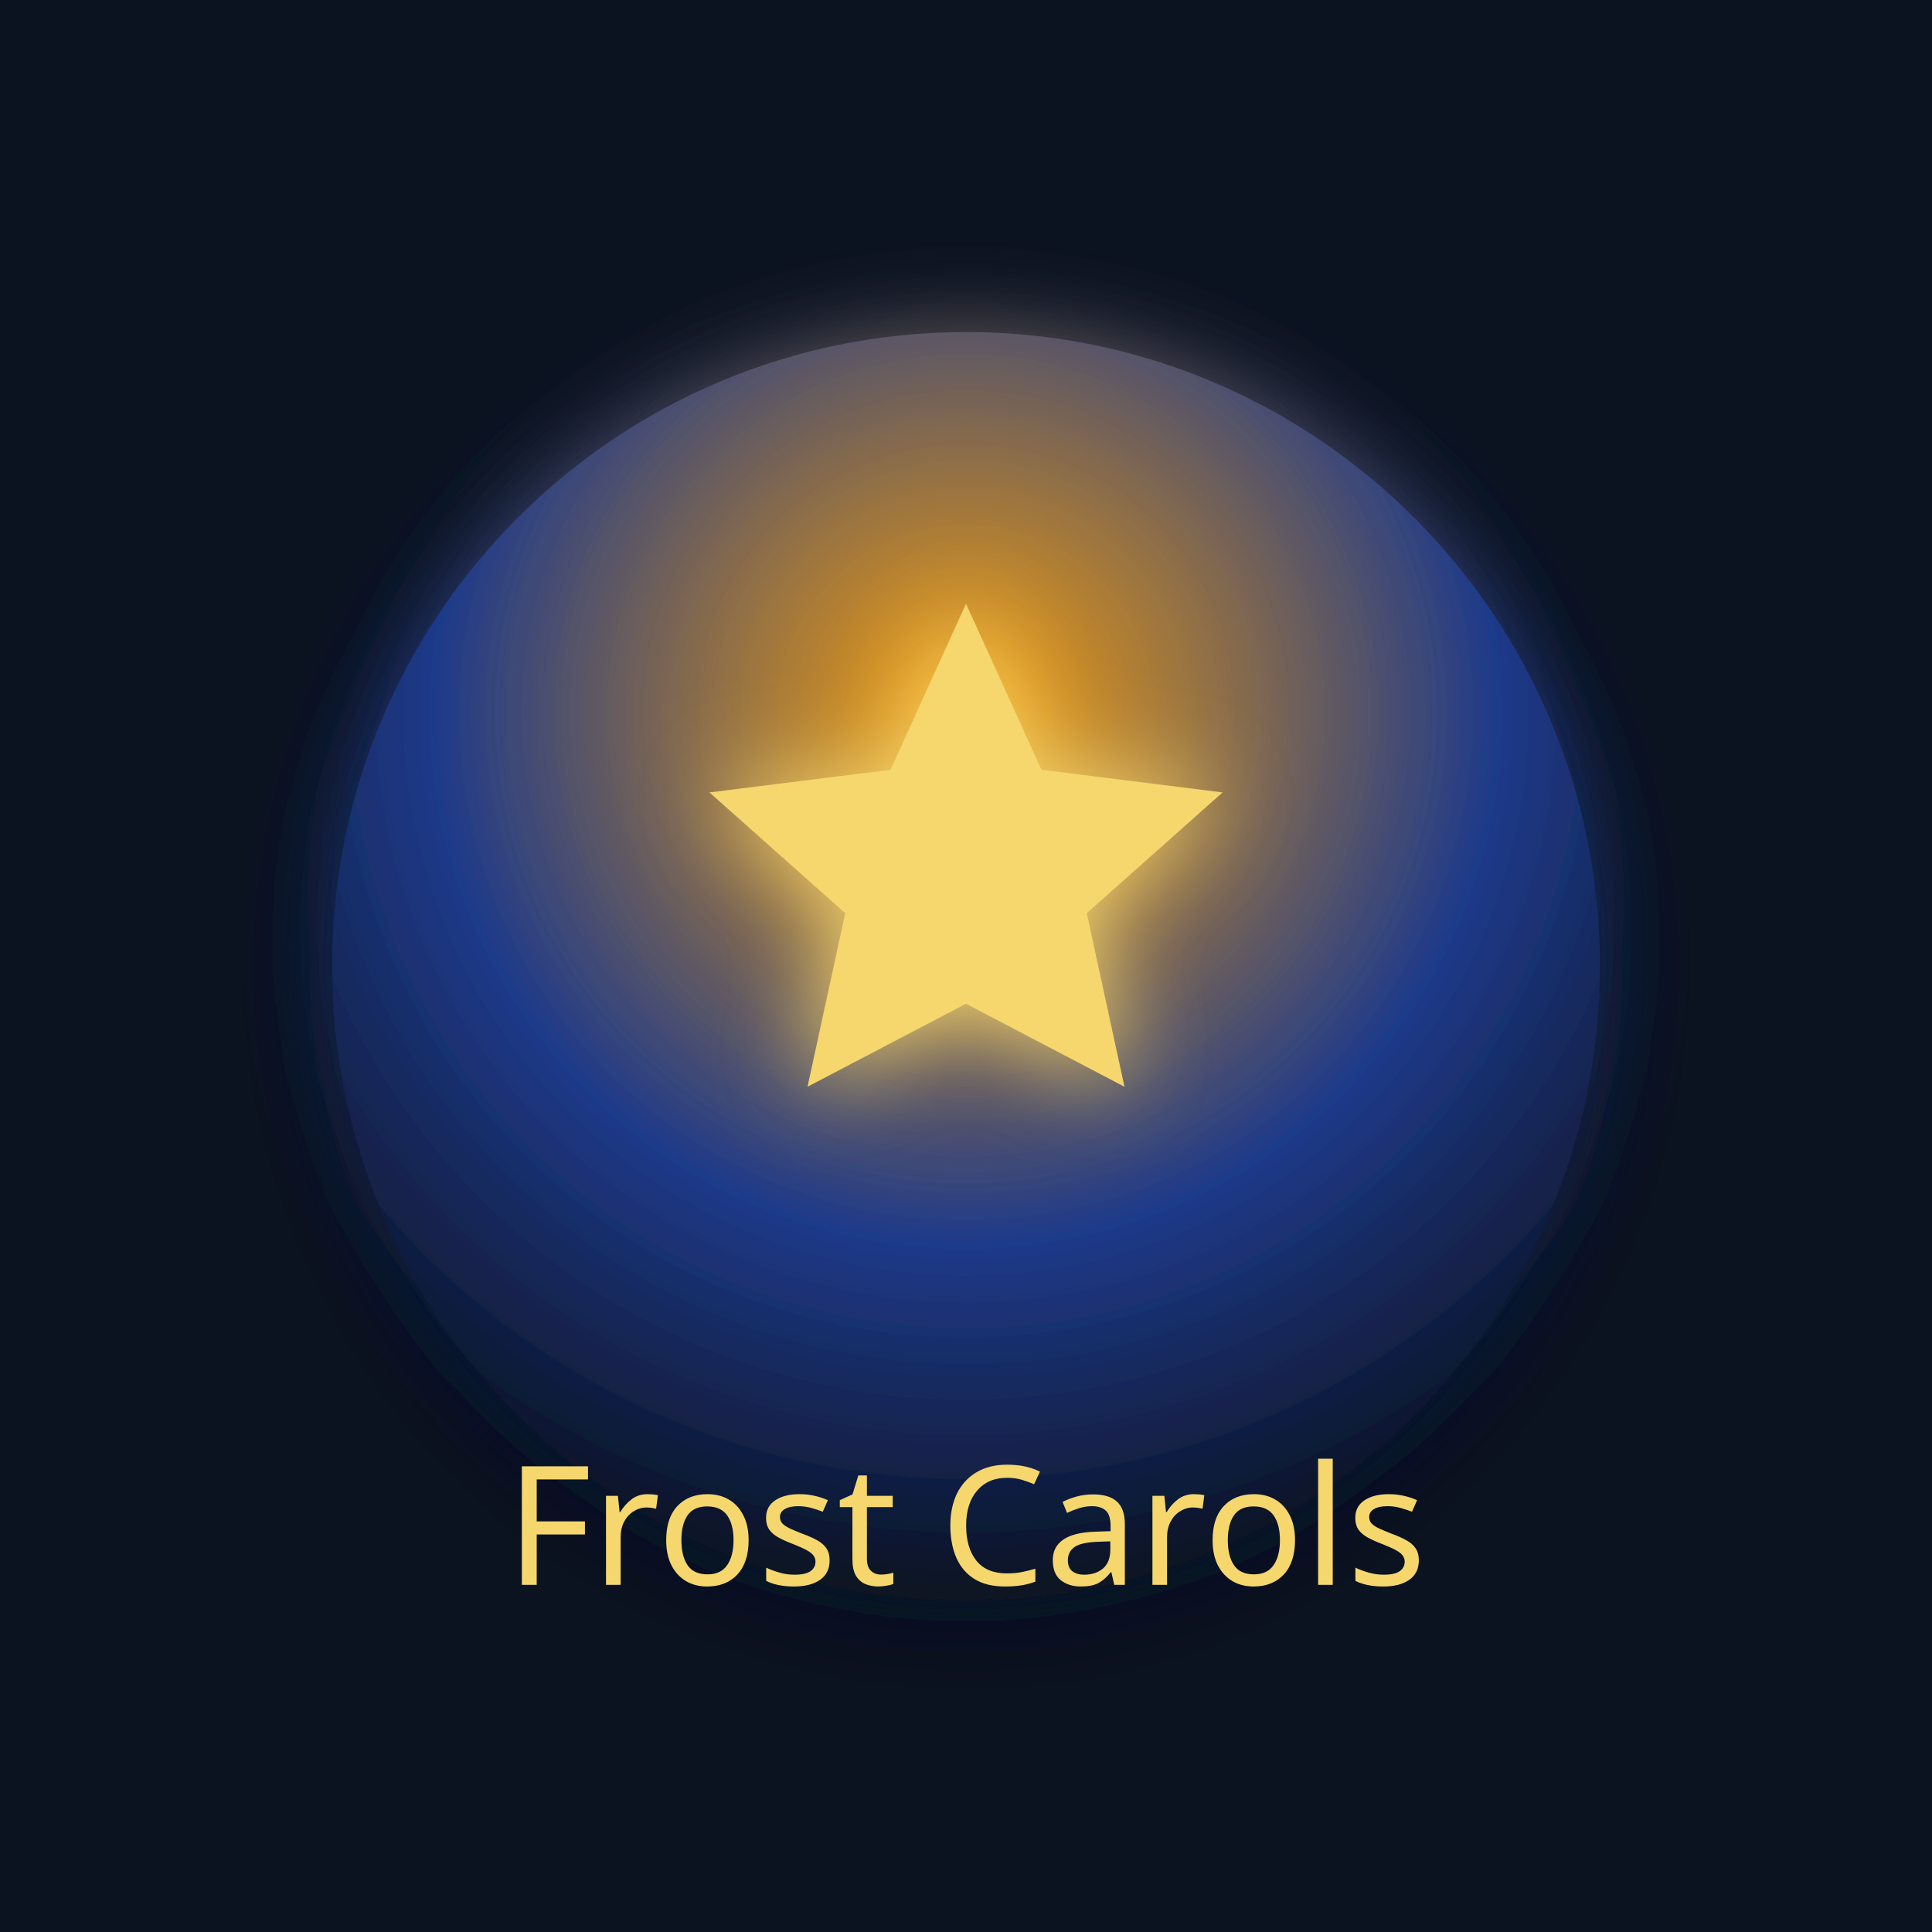
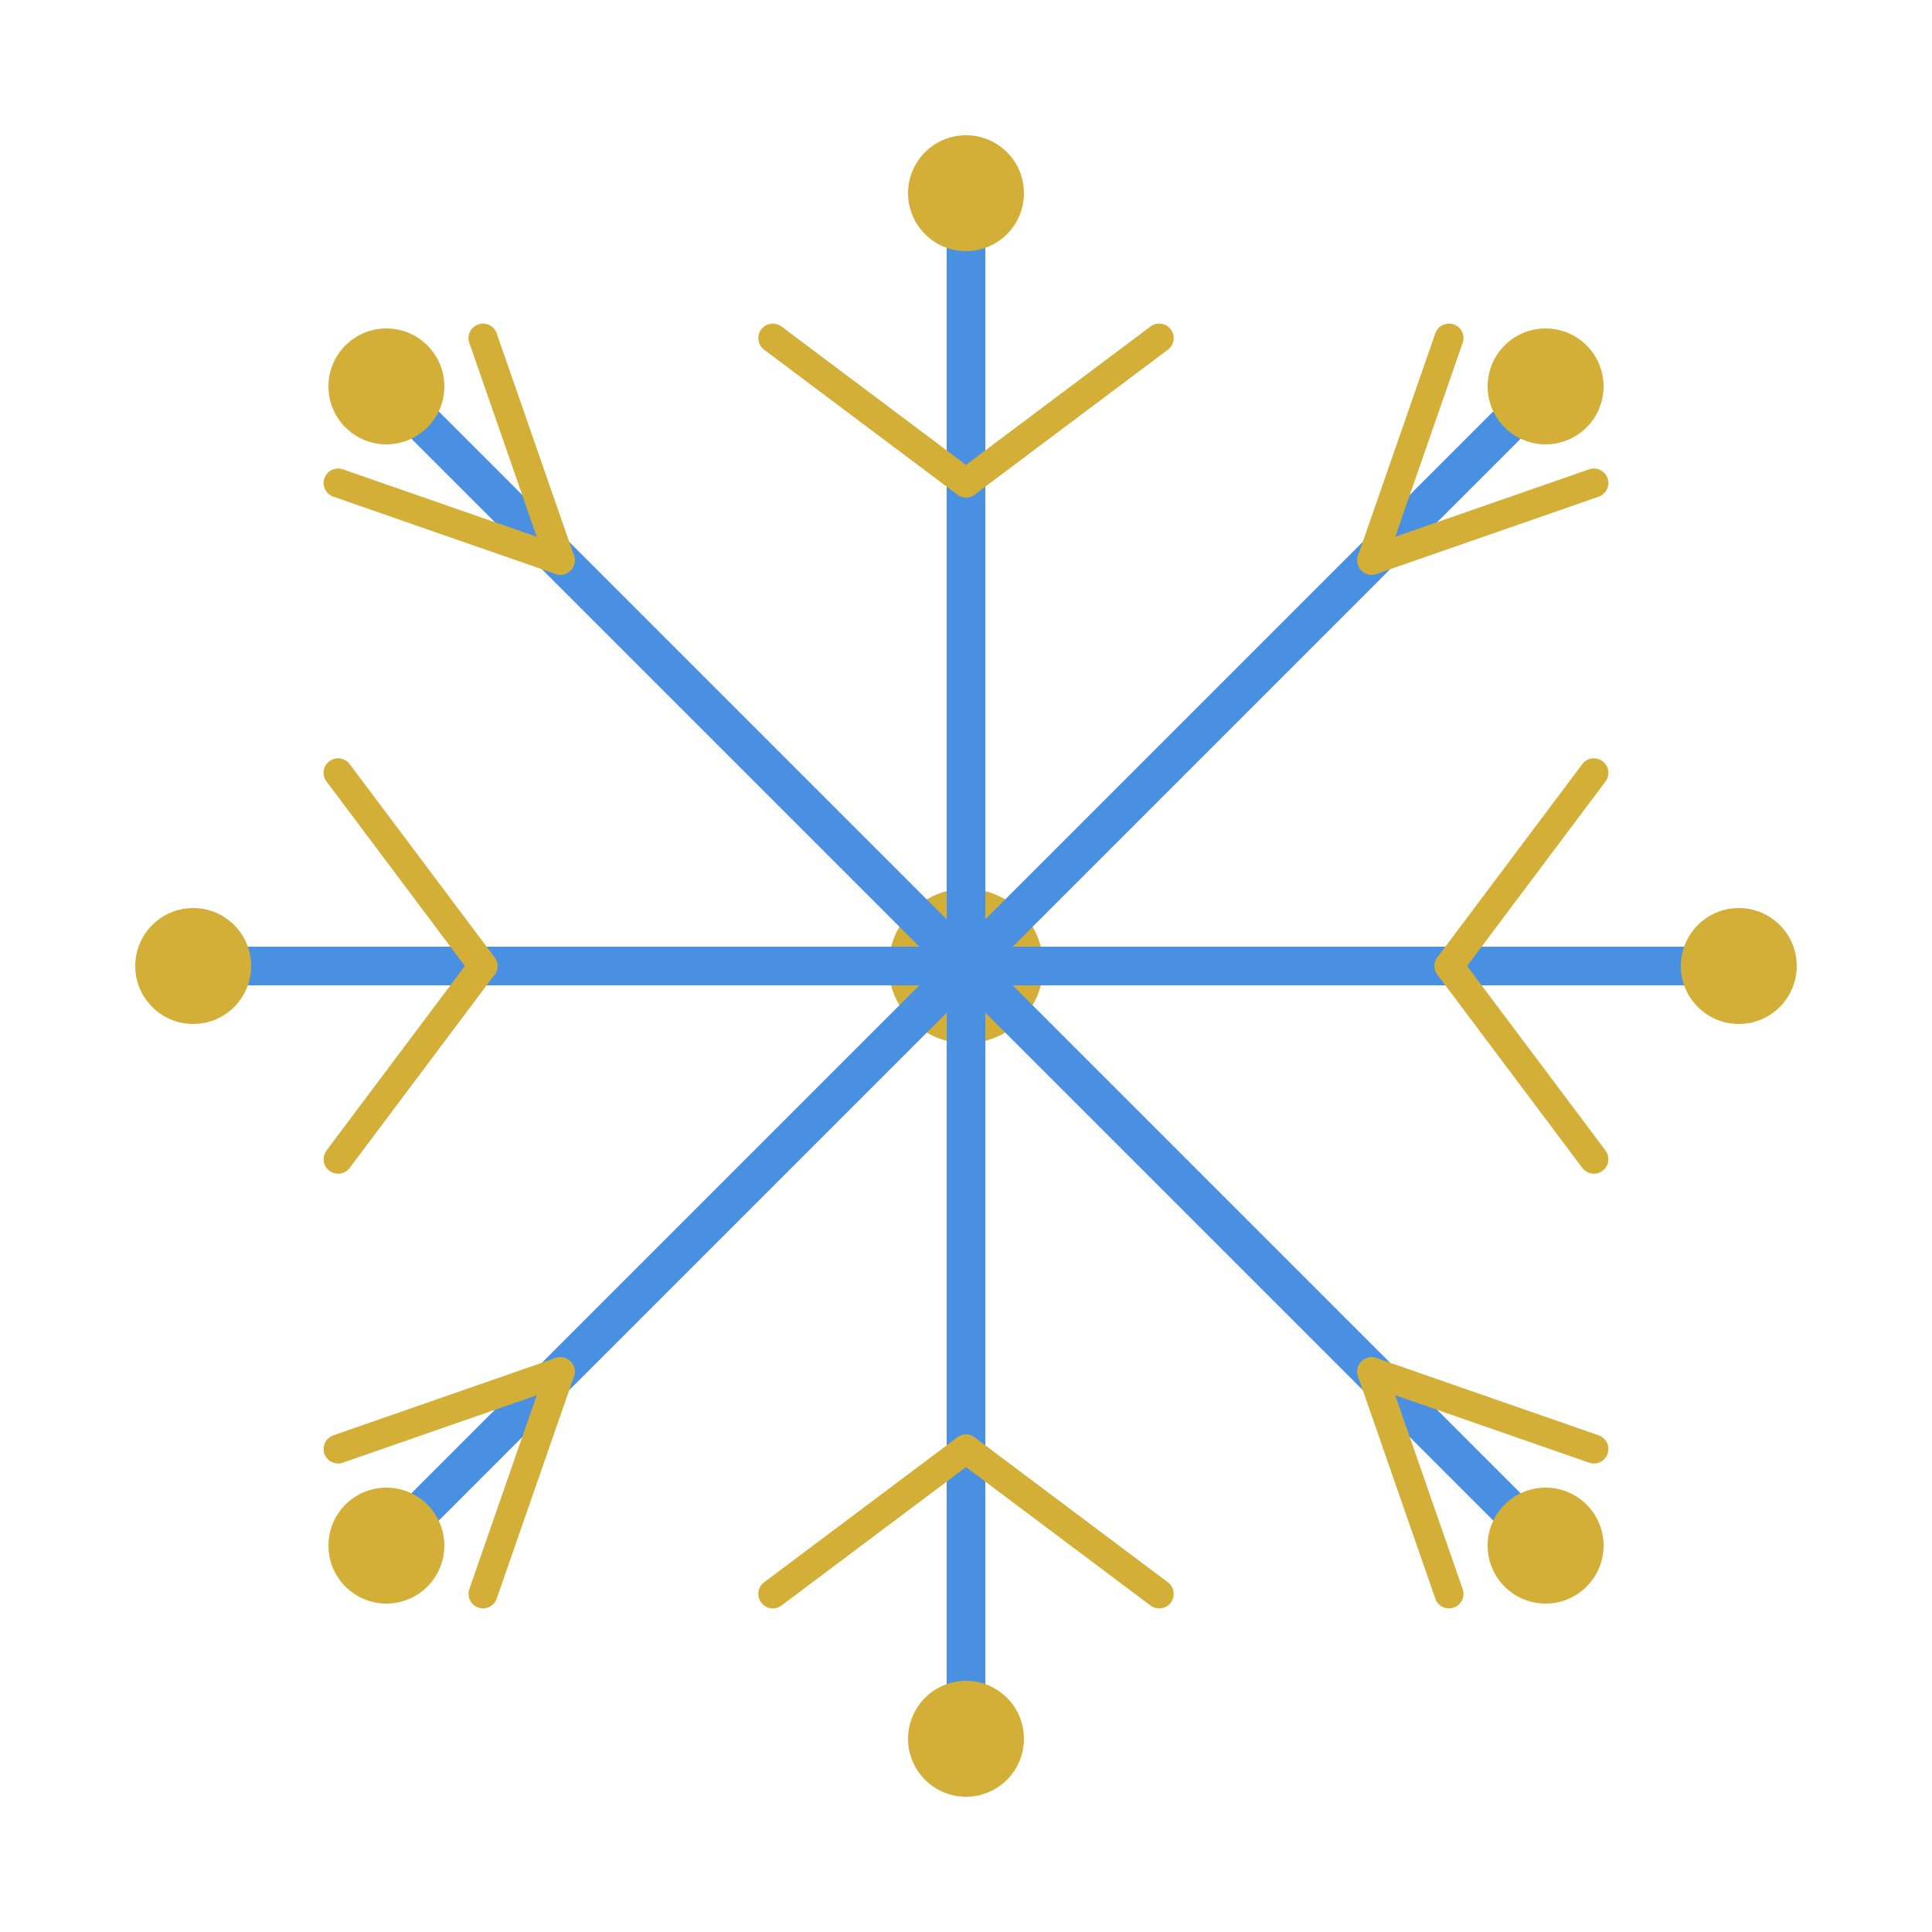
- <svg xmlns="http://www.w3.org/2000/svg" width="256" height="256" viewBox="0 0 256 256">
-   <defs>
-     <radialGradient id="g" cx="50%" cy="30%" r="70%">
-       <stop offset="0%" stop-color="#f59e0b" stop-opacity="1" />
-       <stop offset="60%" stop-color="#1e3a8a" stop-opacity="1" />
-       <stop offset="100%" stop-color="#0b1220" stop-opacity="1" />
-     </radialGradient>
-     <filter id="glow" x="-50%" y="-50%" width="200%" height="200%">
-       <feGaussianBlur stdDeviation="6" result="blur" />
-       <feMerge>
-         <feMergeNode in="blur" />
-         <feMergeNode in="SourceGraphic" />
-       </feMerge>
-     </filter>
-   </defs>
-   <rect x="0" y="0" width="256" height="256" fill="#0b1220" />
-   <circle cx="128" cy="128" r="84" fill="url(#g)" filter="url(#glow)" />
-   <g fill="#f5d76e" filter="url(#glow)">
-     <path d="M128 80l10 22 24 3-18 16 5 23-21-11-21 11 5-23-18-16 24-3z" />
-   </g>
-   <text x="128" y="210" text-anchor="middle" font-family="sans-serif" font-size="22" fill="#f5d76e">Frost Carols</text>
+ <svg xmlns="http://www.w3.org/2000/svg" viewBox="0 0 200 200" fill="none">
+   <circle cx="100" cy="100" r="8" fill="#D4AF37" />
+   <line x1="100" y1="20" x2="100" y2="180" stroke="#4A90E2" stroke-width="4" stroke-linecap="round" />
+   <line x1="20" y1="100" x2="180" y2="100" stroke="#4A90E2" stroke-width="4" stroke-linecap="round" />
+   <line x1="40" y1="40" x2="160" y2="160" stroke="#4A90E2" stroke-width="4" stroke-linecap="round" />
+   <line x1="160" y1="40" x2="40" y2="160" stroke="#4A90E2" stroke-width="4" stroke-linecap="round" />
+   <line x1="80" y1="35" x2="100" y2="50" stroke="#D4AF37" stroke-width="3" stroke-linecap="round" />
+   <line x1="120" y1="35" x2="100" y2="50" stroke="#D4AF37" stroke-width="3" stroke-linecap="round" />
+   <line x1="80" y1="165" x2="100" y2="150" stroke="#D4AF37" stroke-width="3" stroke-linecap="round" />
+   <line x1="120" y1="165" x2="100" y2="150" stroke="#D4AF37" stroke-width="3" stroke-linecap="round" />
+   <line x1="35" y1="80" x2="50" y2="100" stroke="#D4AF37" stroke-width="3" stroke-linecap="round" />
+   <line x1="35" y1="120" x2="50" y2="100" stroke="#D4AF37" stroke-width="3" stroke-linecap="round" />
+   <line x1="165" y1="80" x2="150" y2="100" stroke="#D4AF37" stroke-width="3" stroke-linecap="round" />
+   <line x1="165" y1="120" x2="150" y2="100" stroke="#D4AF37" stroke-width="3" stroke-linecap="round" />
+   <line x1="50" y1="35" x2="58" y2="58" stroke="#D4AF37" stroke-width="3" stroke-linecap="round" />
+   <line x1="35" y1="50" x2="58" y2="58" stroke="#D4AF37" stroke-width="3" stroke-linecap="round" />
+   <line x1="150" y1="165" x2="142" y2="142" stroke="#D4AF37" stroke-width="3" stroke-linecap="round" />
+   <line x1="165" y1="150" x2="142" y2="142" stroke="#D4AF37" stroke-width="3" stroke-linecap="round" />
+   <line x1="150" y1="35" x2="142" y2="58" stroke="#D4AF37" stroke-width="3" stroke-linecap="round" />
+   <line x1="165" y1="50" x2="142" y2="58" stroke="#D4AF37" stroke-width="3" stroke-linecap="round" />
+   <line x1="50" y1="165" x2="58" y2="142" stroke="#D4AF37" stroke-width="3" stroke-linecap="round" />
+   <line x1="35" y1="150" x2="58" y2="142" stroke="#D4AF37" stroke-width="3" stroke-linecap="round" />
+   <circle cx="100" cy="20" r="6" fill="#D4AF37" />
+   <circle cx="100" cy="180" r="6" fill="#D4AF37" />
+   <circle cx="20" cy="100" r="6" fill="#D4AF37" />
+   <circle cx="180" cy="100" r="6" fill="#D4AF37" />
+   <circle cx="40" cy="40" r="6" fill="#D4AF37" />
+   <circle cx="160" cy="160" r="6" fill="#D4AF37" />
+   <circle cx="160" cy="40" r="6" fill="#D4AF37" />
+   <circle cx="40" cy="160" r="6" fill="#D4AF37" />
</svg>
